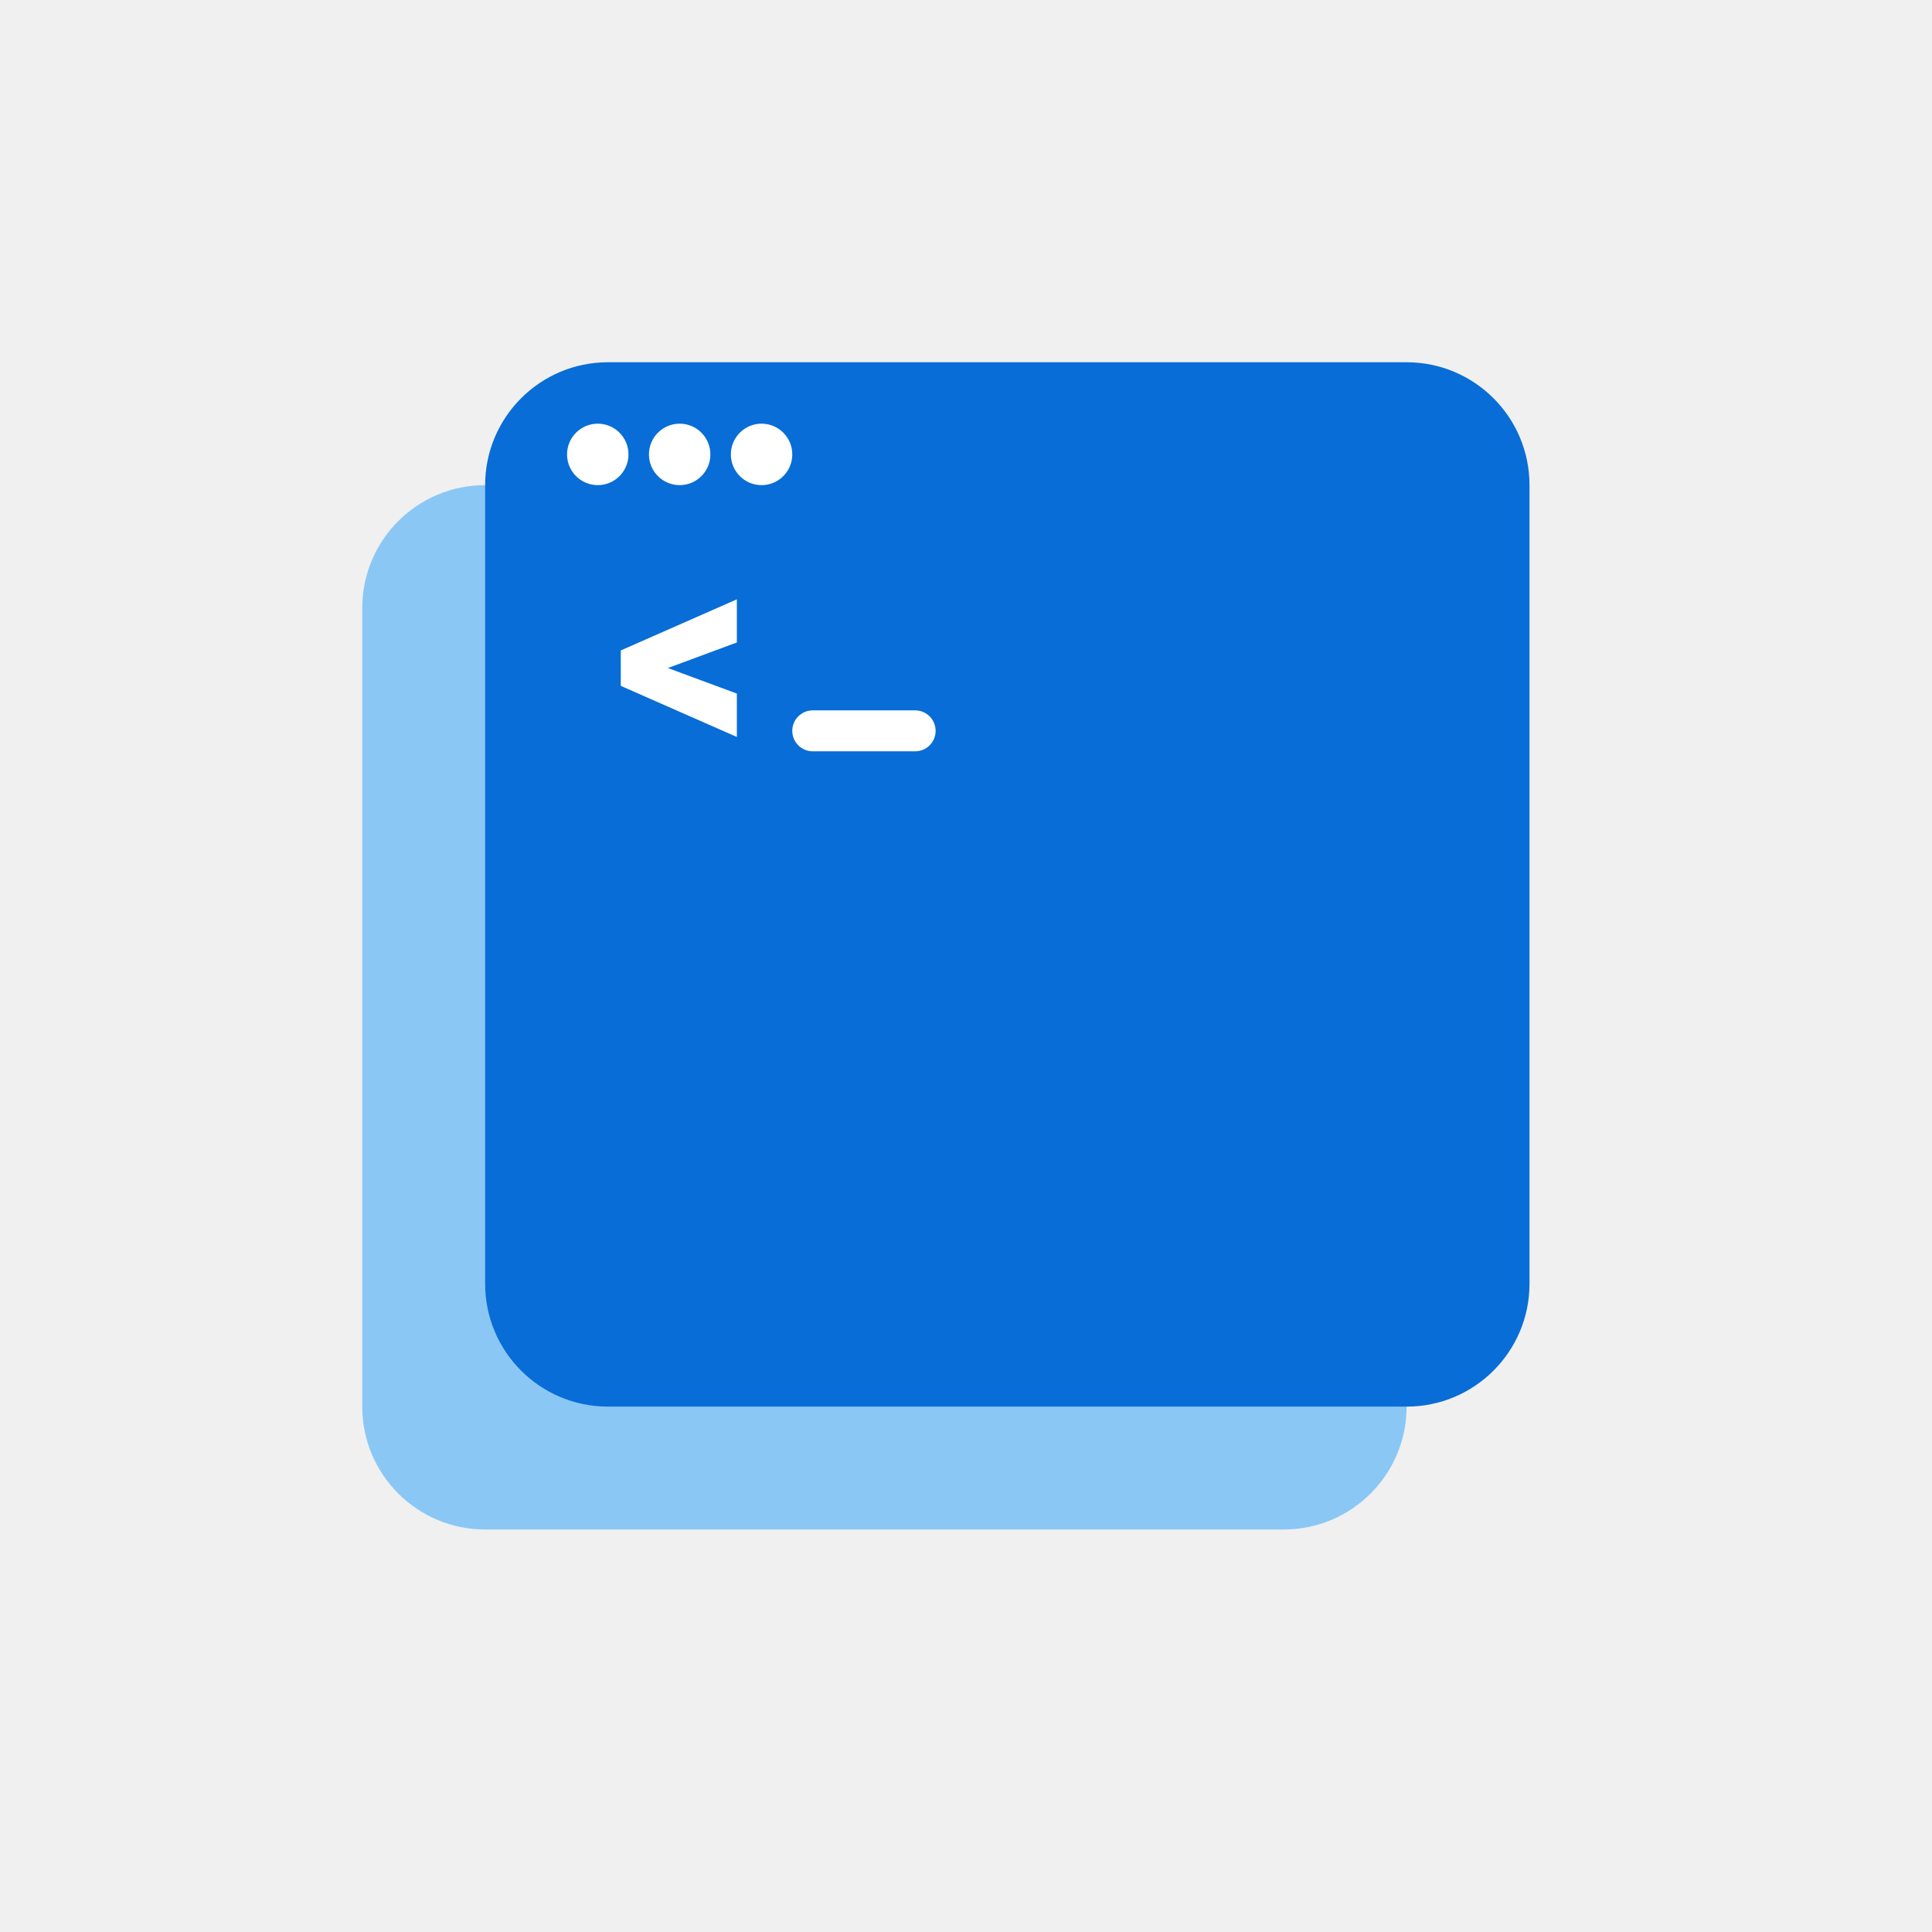
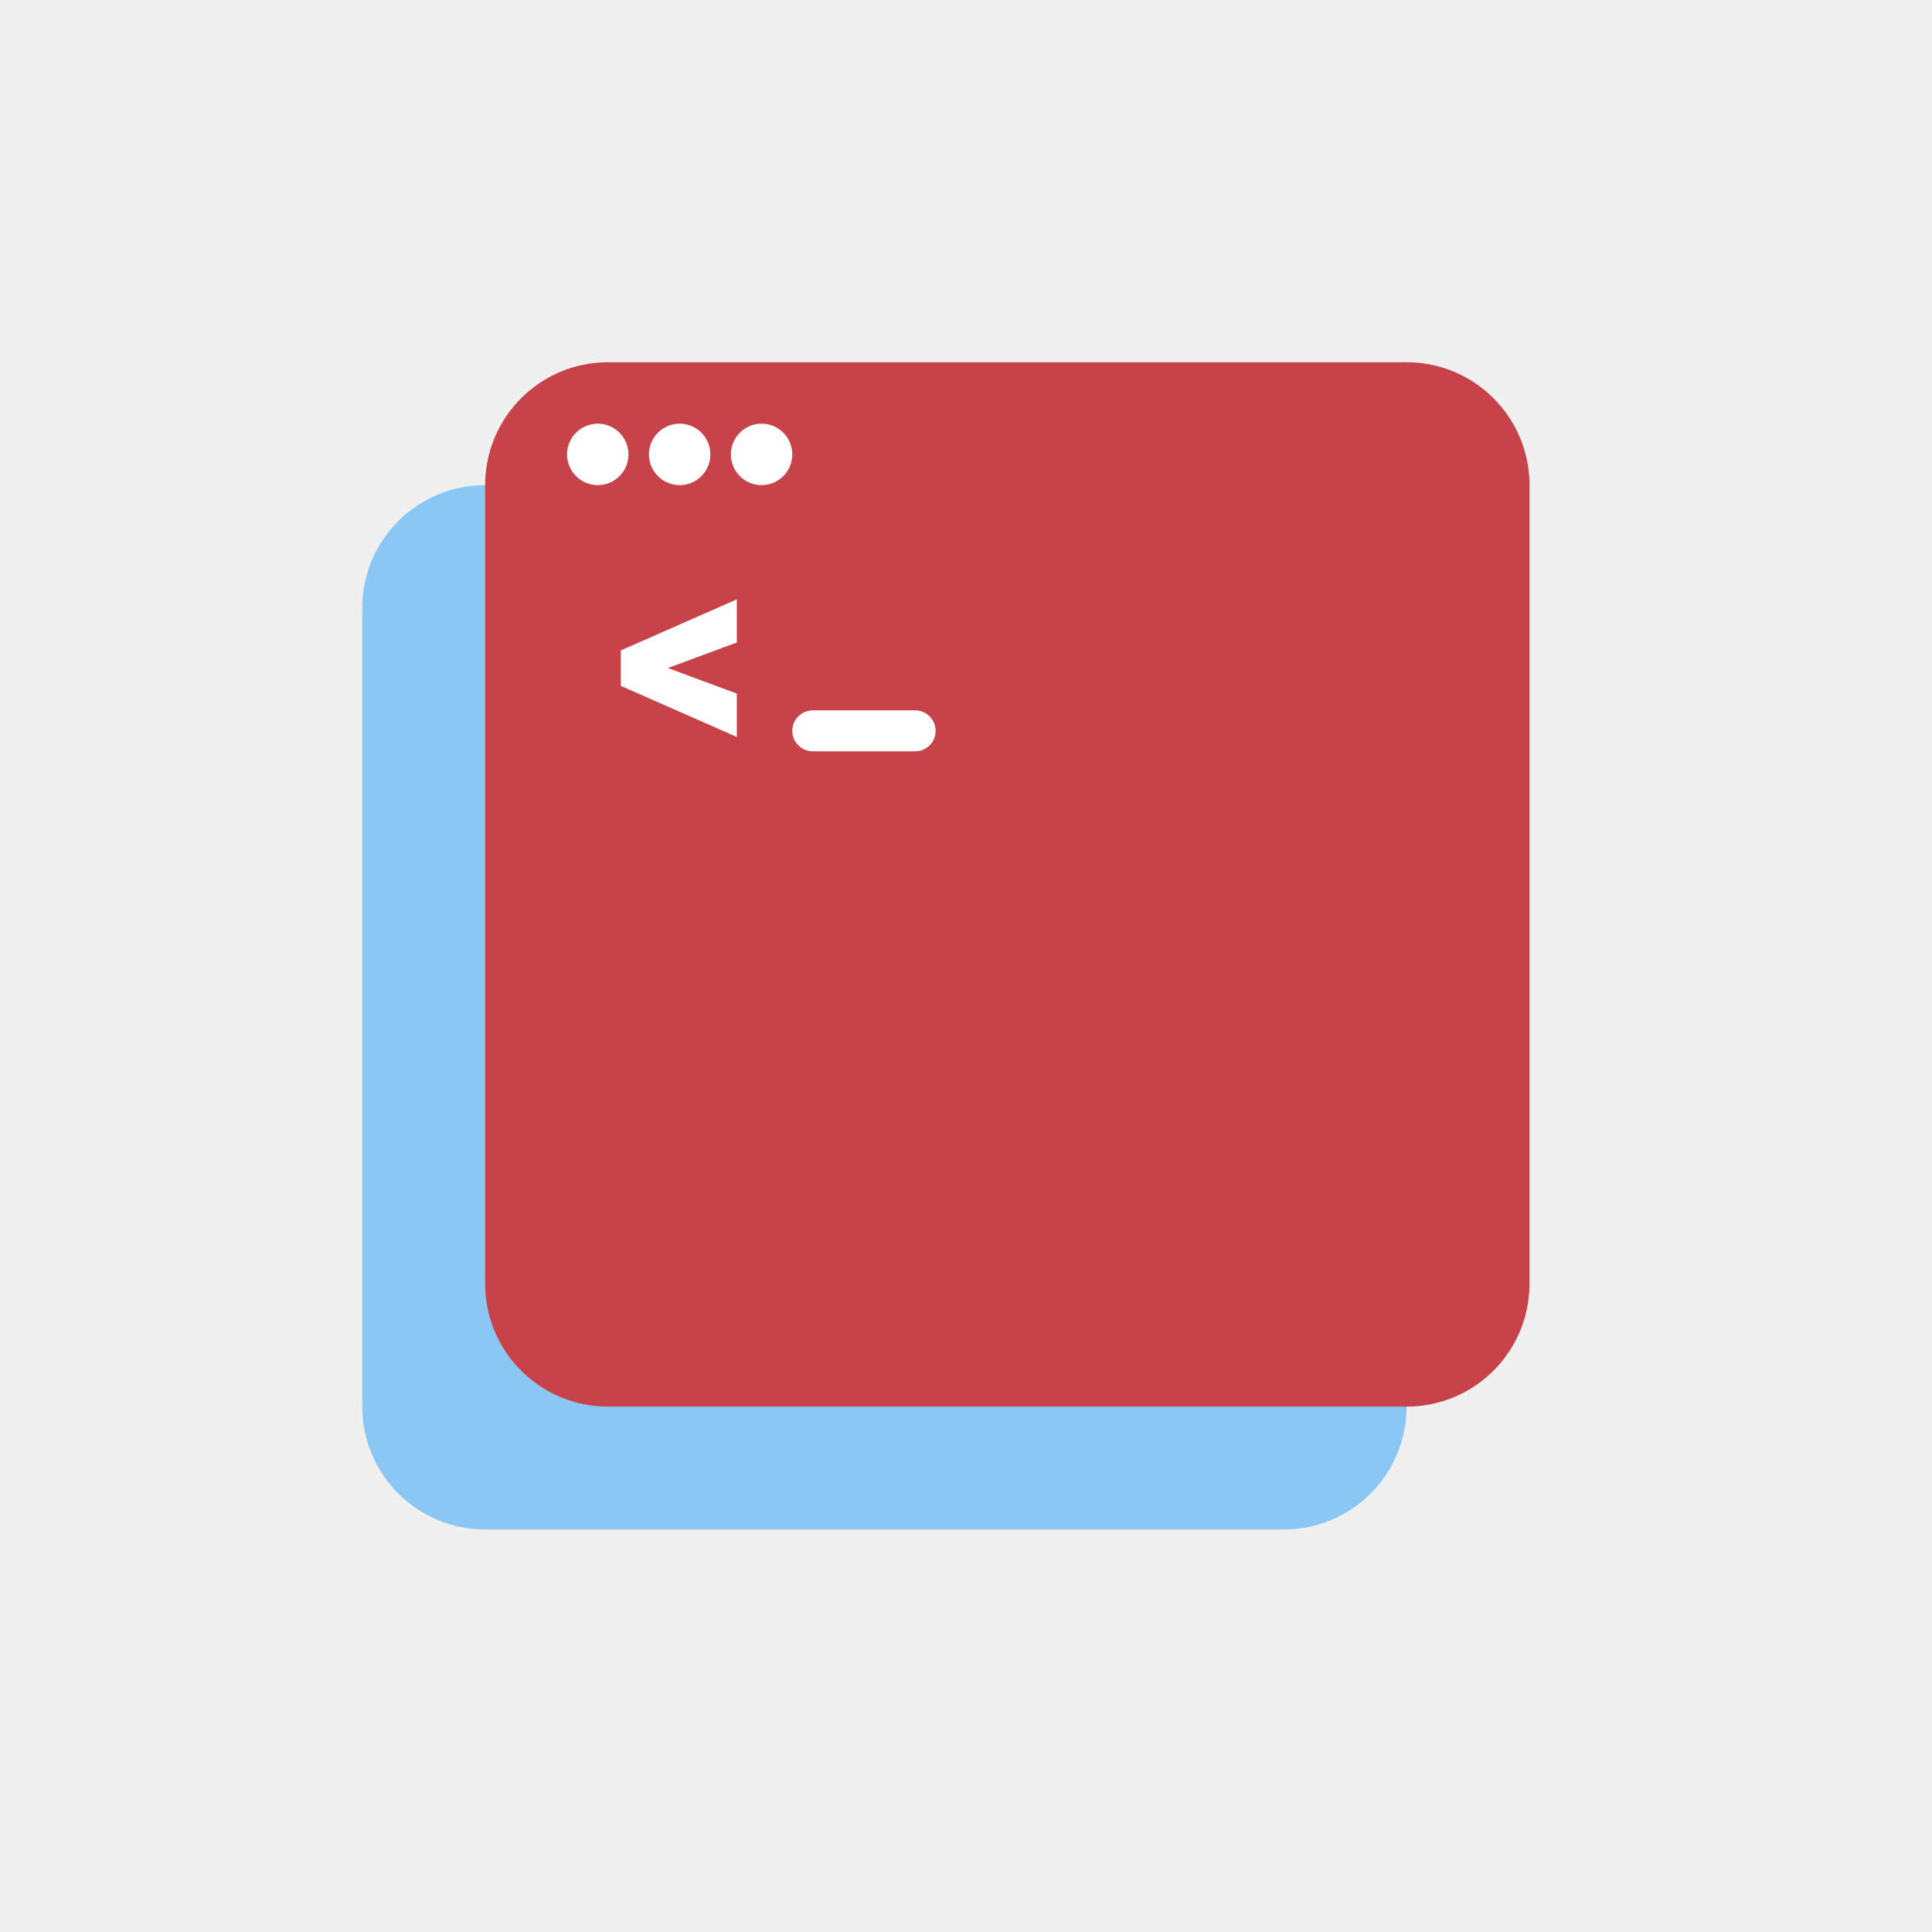
<svg xmlns="http://www.w3.org/2000/svg" width="48" height="48" viewBox="0 0 48 48" fill="none">
  <g clip-path="url(#clip0_805_32019)">
    <path d="M31.895 12.053H12.053C10.367 12.053 9 13.419 9 15.105V34.947C9 36.633 10.367 38 12.053 38H31.895C33.581 38 34.947 36.633 34.947 34.947V15.105C34.947 13.419 33.581 12.053 31.895 12.053Z" fill="#8BC7F5" />
-     <path d="M34.947 9H15.105C13.419 9 12.053 10.367 12.053 12.053V31.895C12.053 33.581 13.419 34.947 15.105 34.947H34.947C36.633 34.947 38 33.581 38 31.895V12.053C38 10.367 36.633 9 34.947 9Z" fill="#086DD7" />
+     <path d="M34.947 9H15.105C13.419 9 12.053 10.367 12.053 12.053V31.895C12.053 33.581 13.419 34.947 15.105 34.947H34.947C36.633 34.947 38 33.581 38 31.895V12.053C38 10.367 36.633 9 34.947 9Z" fill="#c84349" />
    <path d="M15.423 17.04L18.307 18.31V17.232C16.593 16.597 16.593 16.597 16.593 16.597L18.307 15.962V14.89L15.423 16.16V17.04Z" fill="white" />
    <path d="M22.737 17.649H20.193C19.912 17.649 19.684 17.877 19.684 18.158C19.684 18.439 19.912 18.666 20.193 18.666H22.737C23.018 18.666 23.245 18.439 23.245 18.158C23.245 17.877 23.018 17.649 22.737 17.649Z" fill="white" />
    <path d="M14.851 12.053C15.273 12.053 15.614 11.711 15.614 11.29C15.614 10.868 15.273 10.526 14.851 10.526C14.43 10.526 14.088 10.868 14.088 11.29C14.088 11.711 14.43 12.053 14.851 12.053Z" fill="white" />
    <path d="M16.886 12.053C17.308 12.053 17.649 11.711 17.649 11.29C17.649 10.868 17.308 10.526 16.886 10.526C16.465 10.526 16.123 10.868 16.123 11.29C16.123 11.711 16.465 12.053 16.886 12.053Z" fill="white" />
    <path d="M18.921 12.053C19.342 12.053 19.684 11.711 19.684 11.29C19.684 10.868 19.342 10.526 18.921 10.526C18.499 10.526 18.158 10.868 18.158 11.29C18.158 11.711 18.499 12.053 18.921 12.053Z" fill="white" />
  </g>
  <defs>
    <clipPath id="clip0_805_32019">
      <rect width="29" height="29" fill="white" transform="translate(9 9)" />
    </clipPath>
  </defs>
</svg>
